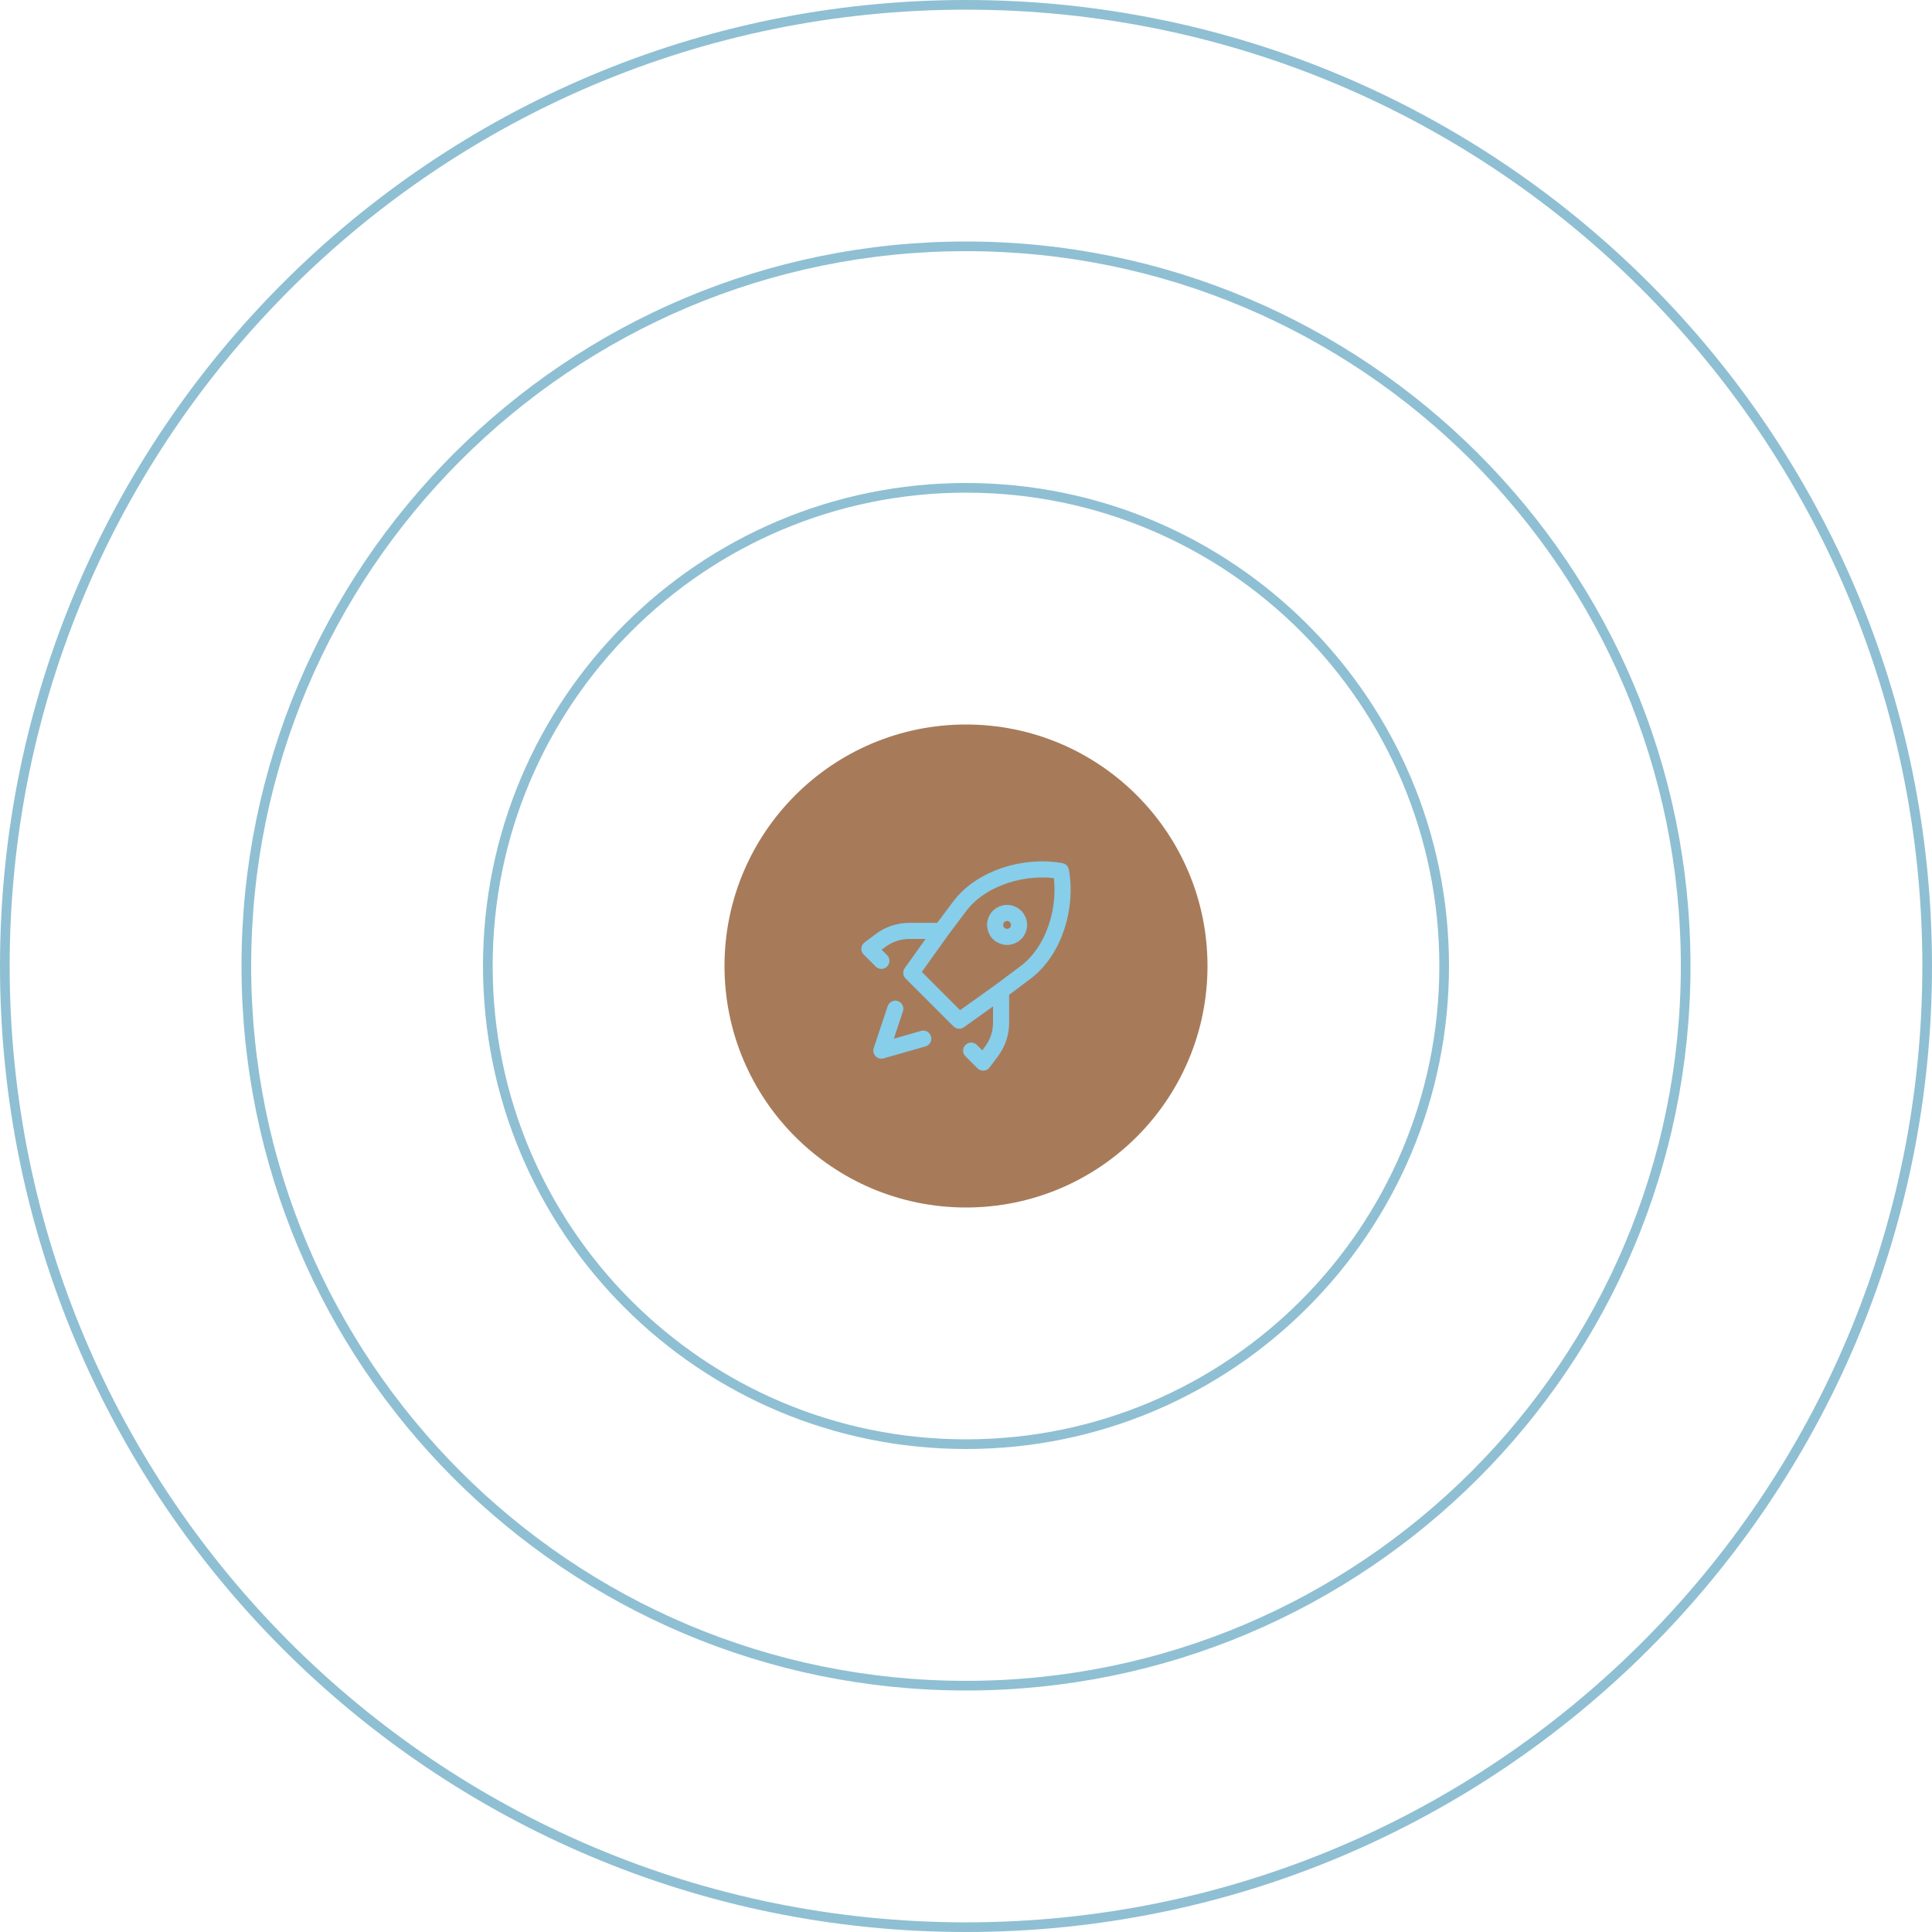
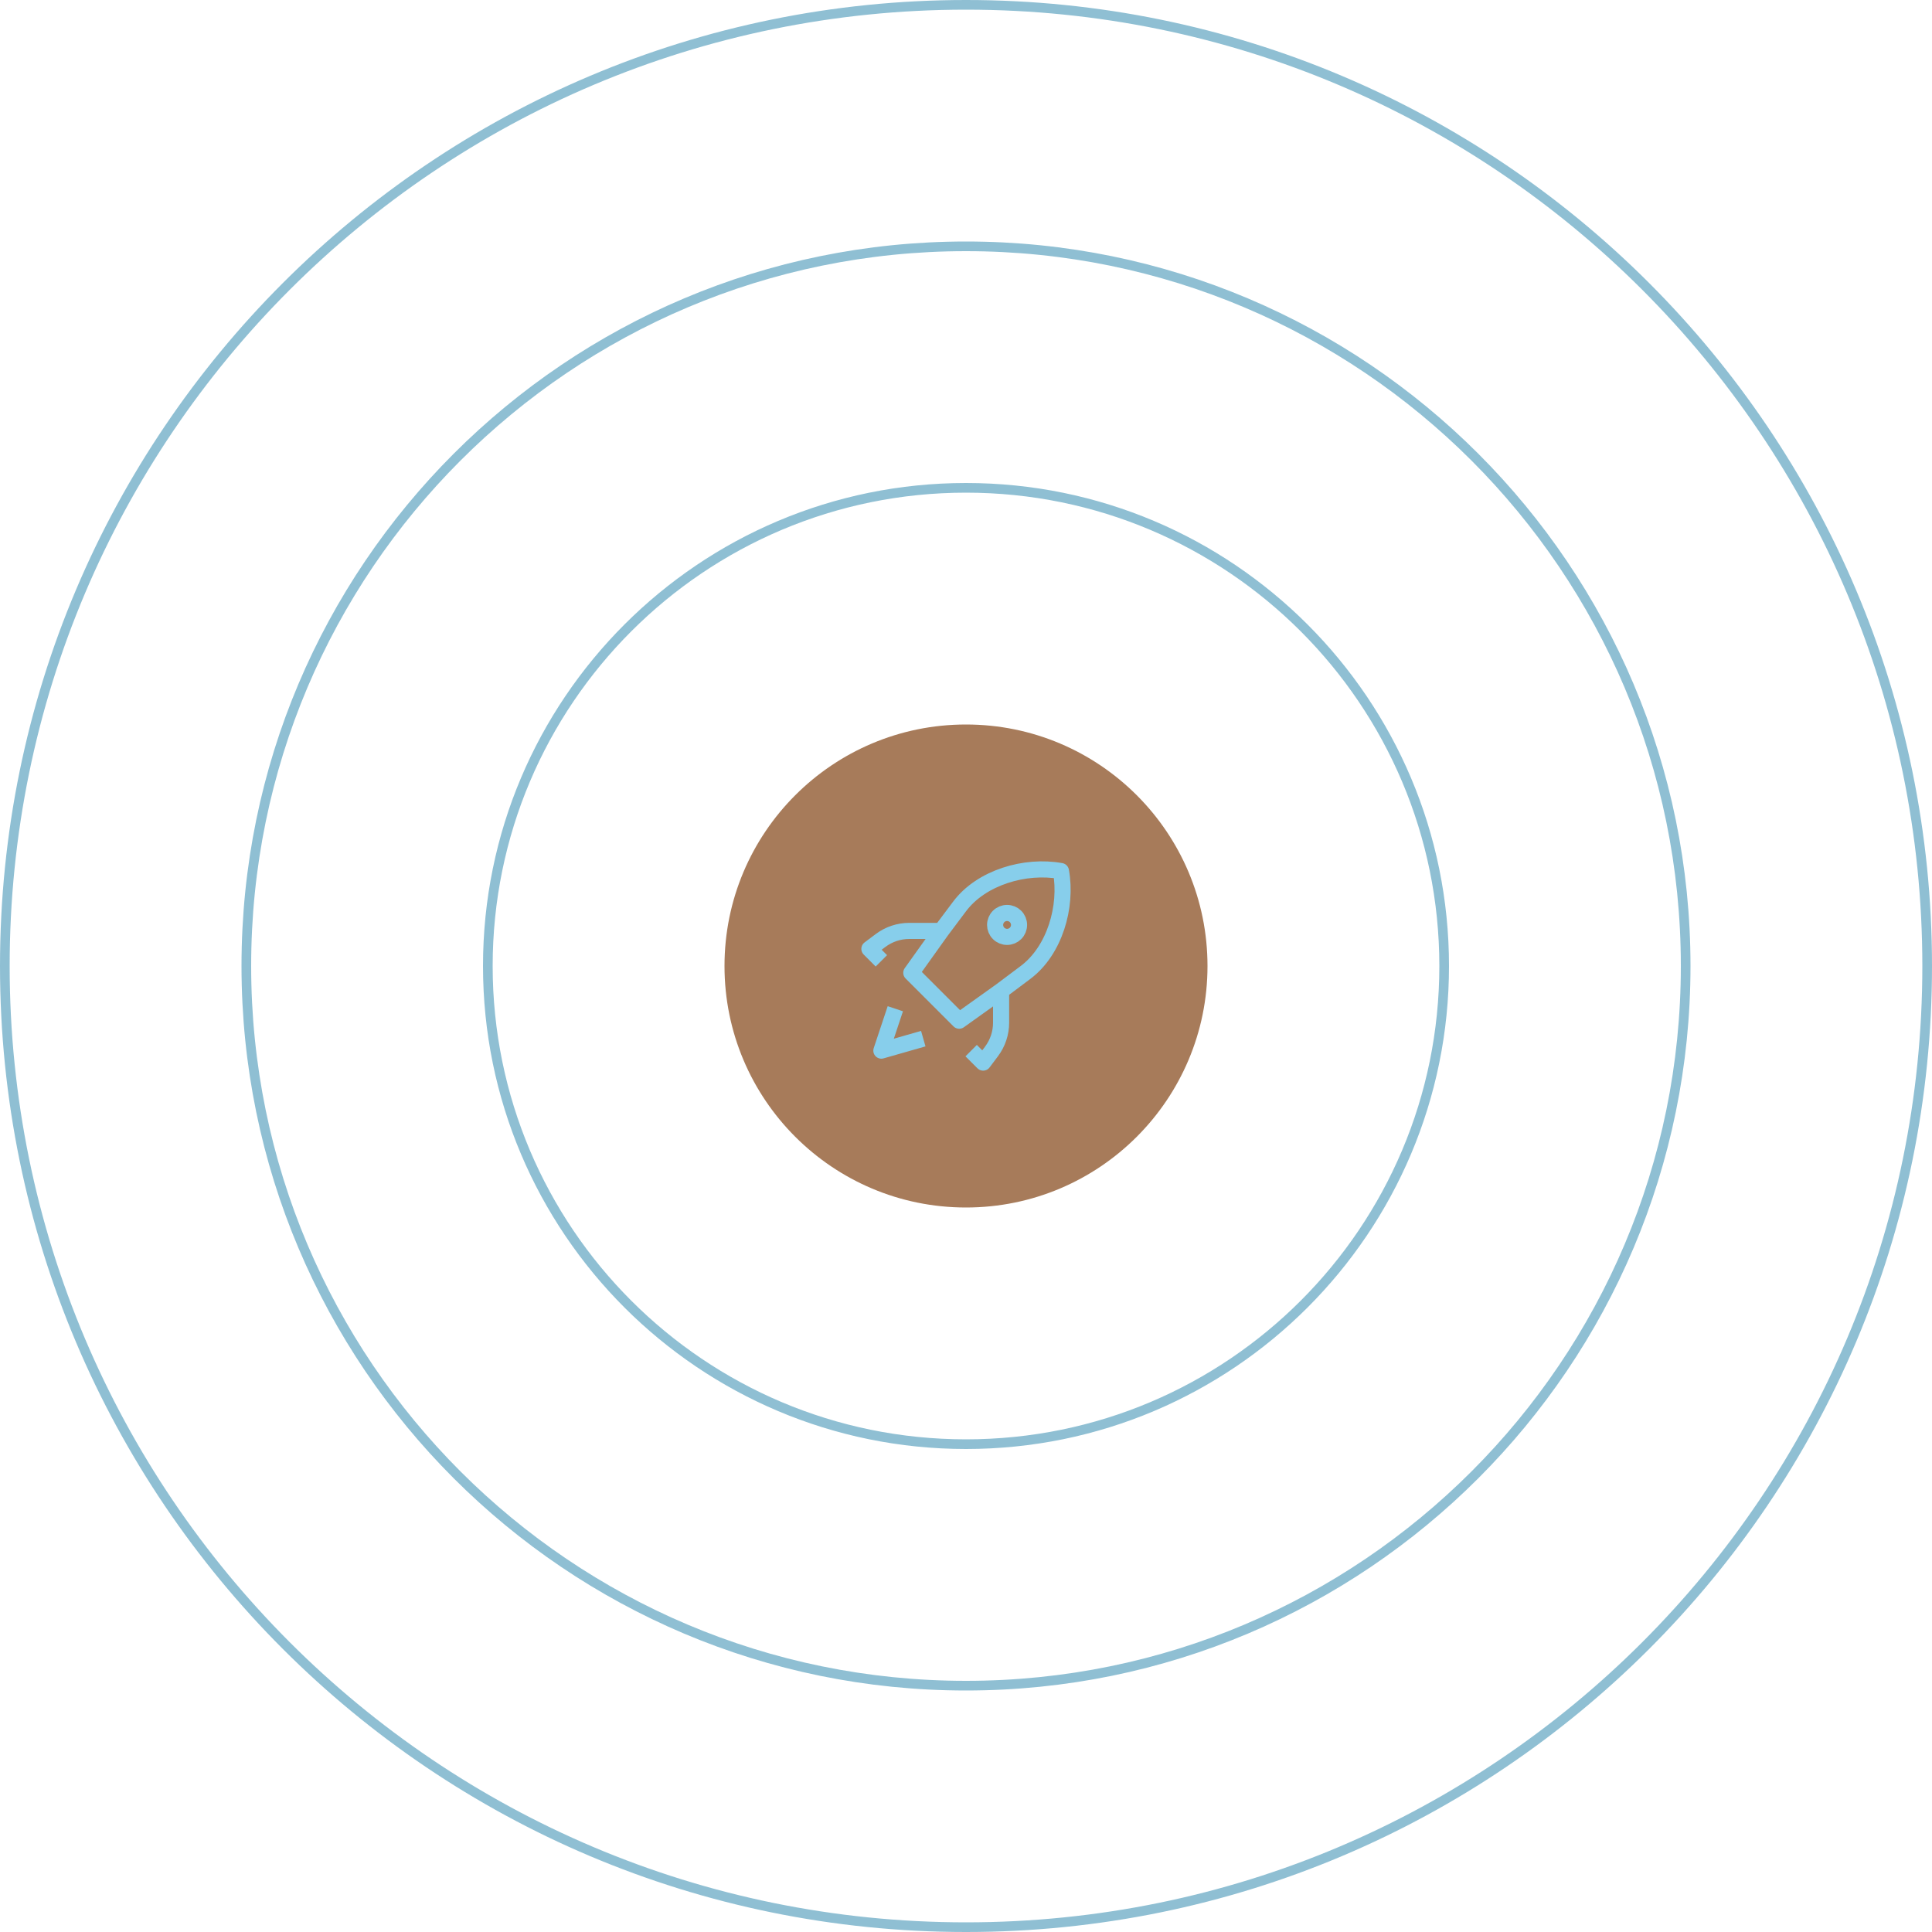
<svg xmlns="http://www.w3.org/2000/svg" width="200" height="200" viewBox="0 0 200 200" fill="none">
  <circle cx="100" cy="100" r="74.5" stroke="#73AFC8" stroke-opacity="0.8" />
  <circle cx="100" cy="100" r="49.5" stroke="#73AFC8" stroke-opacity="0.8" />
  <circle cx="100" cy="100" r="99.5" stroke="#73AFC8" stroke-opacity="0.8" />
  <circle cx="100" cy="100" r="25" fill="#A77B5A" />
-   <path d="M103.633 102.564L106.167 100.664C109.171 98.41 110.501 93.864 109.829 90.171C106.135 89.499 101.589 90.829 99.336 93.833L97.436 96.367M103.633 102.564L99.295 105.662L94.338 100.705L97.436 96.367M103.633 102.564V105.869C103.633 106.942 103.285 107.986 102.641 108.844L101.774 110L100.534 108.761M97.436 96.367H94.131C93.058 96.367 92.014 96.715 91.156 97.359L90 98.226L91.239 99.466M95.577 107.521L91.239 108.761L92.684 104.423M104.252 96.987C104.581 96.987 104.896 96.856 105.129 96.624C105.361 96.392 105.492 96.076 105.492 95.748C105.492 95.419 105.361 95.104 105.129 94.871C104.896 94.639 104.581 94.508 104.252 94.508C103.924 94.508 103.608 94.639 103.376 94.871C103.144 95.104 103.013 95.419 103.013 95.748C103.013 96.076 103.144 96.392 103.376 96.624C103.608 96.856 103.924 96.987 104.252 96.987Z" stroke="#87CEEB" stroke-width="1.667" stroke-linecap="round" stroke-linejoin="round" />
+   <path d="M103.633 102.564L106.167 100.664C109.171 98.41 110.501 93.864 109.829 90.171C106.135 89.499 101.589 90.829 99.336 93.833L97.436 96.367M103.633 102.564L99.295 105.662L94.338 100.705L97.436 96.367M103.633 102.564V105.869C103.633 106.942 103.285 107.986 102.641 108.844L101.774 110L100.534 108.761M97.436 96.367H94.131C93.058 96.367 92.014 96.715 91.156 97.359L90 98.226L91.239 99.466M95.577 107.521L91.239 108.761L92.684 104.423M104.252 96.987C104.581 96.987 104.896 96.856 105.129 96.624C105.361 96.392 105.492 96.076 105.492 95.748C105.492 95.419 105.361 95.104 105.129 94.871C104.896 94.639 104.581 94.508 104.252 94.508C103.924 94.508 103.608 94.639 103.376 94.871C103.144 95.104 103.013 95.419 103.013 95.748C103.013 96.076 103.144 96.392 103.376 96.624C103.608 96.856 103.924 96.987 104.252 96.987Z" stroke="#87CEEB" stroke-width="1.667" strokeLinecap="round" stroke-linejoin="round" />
</svg>
